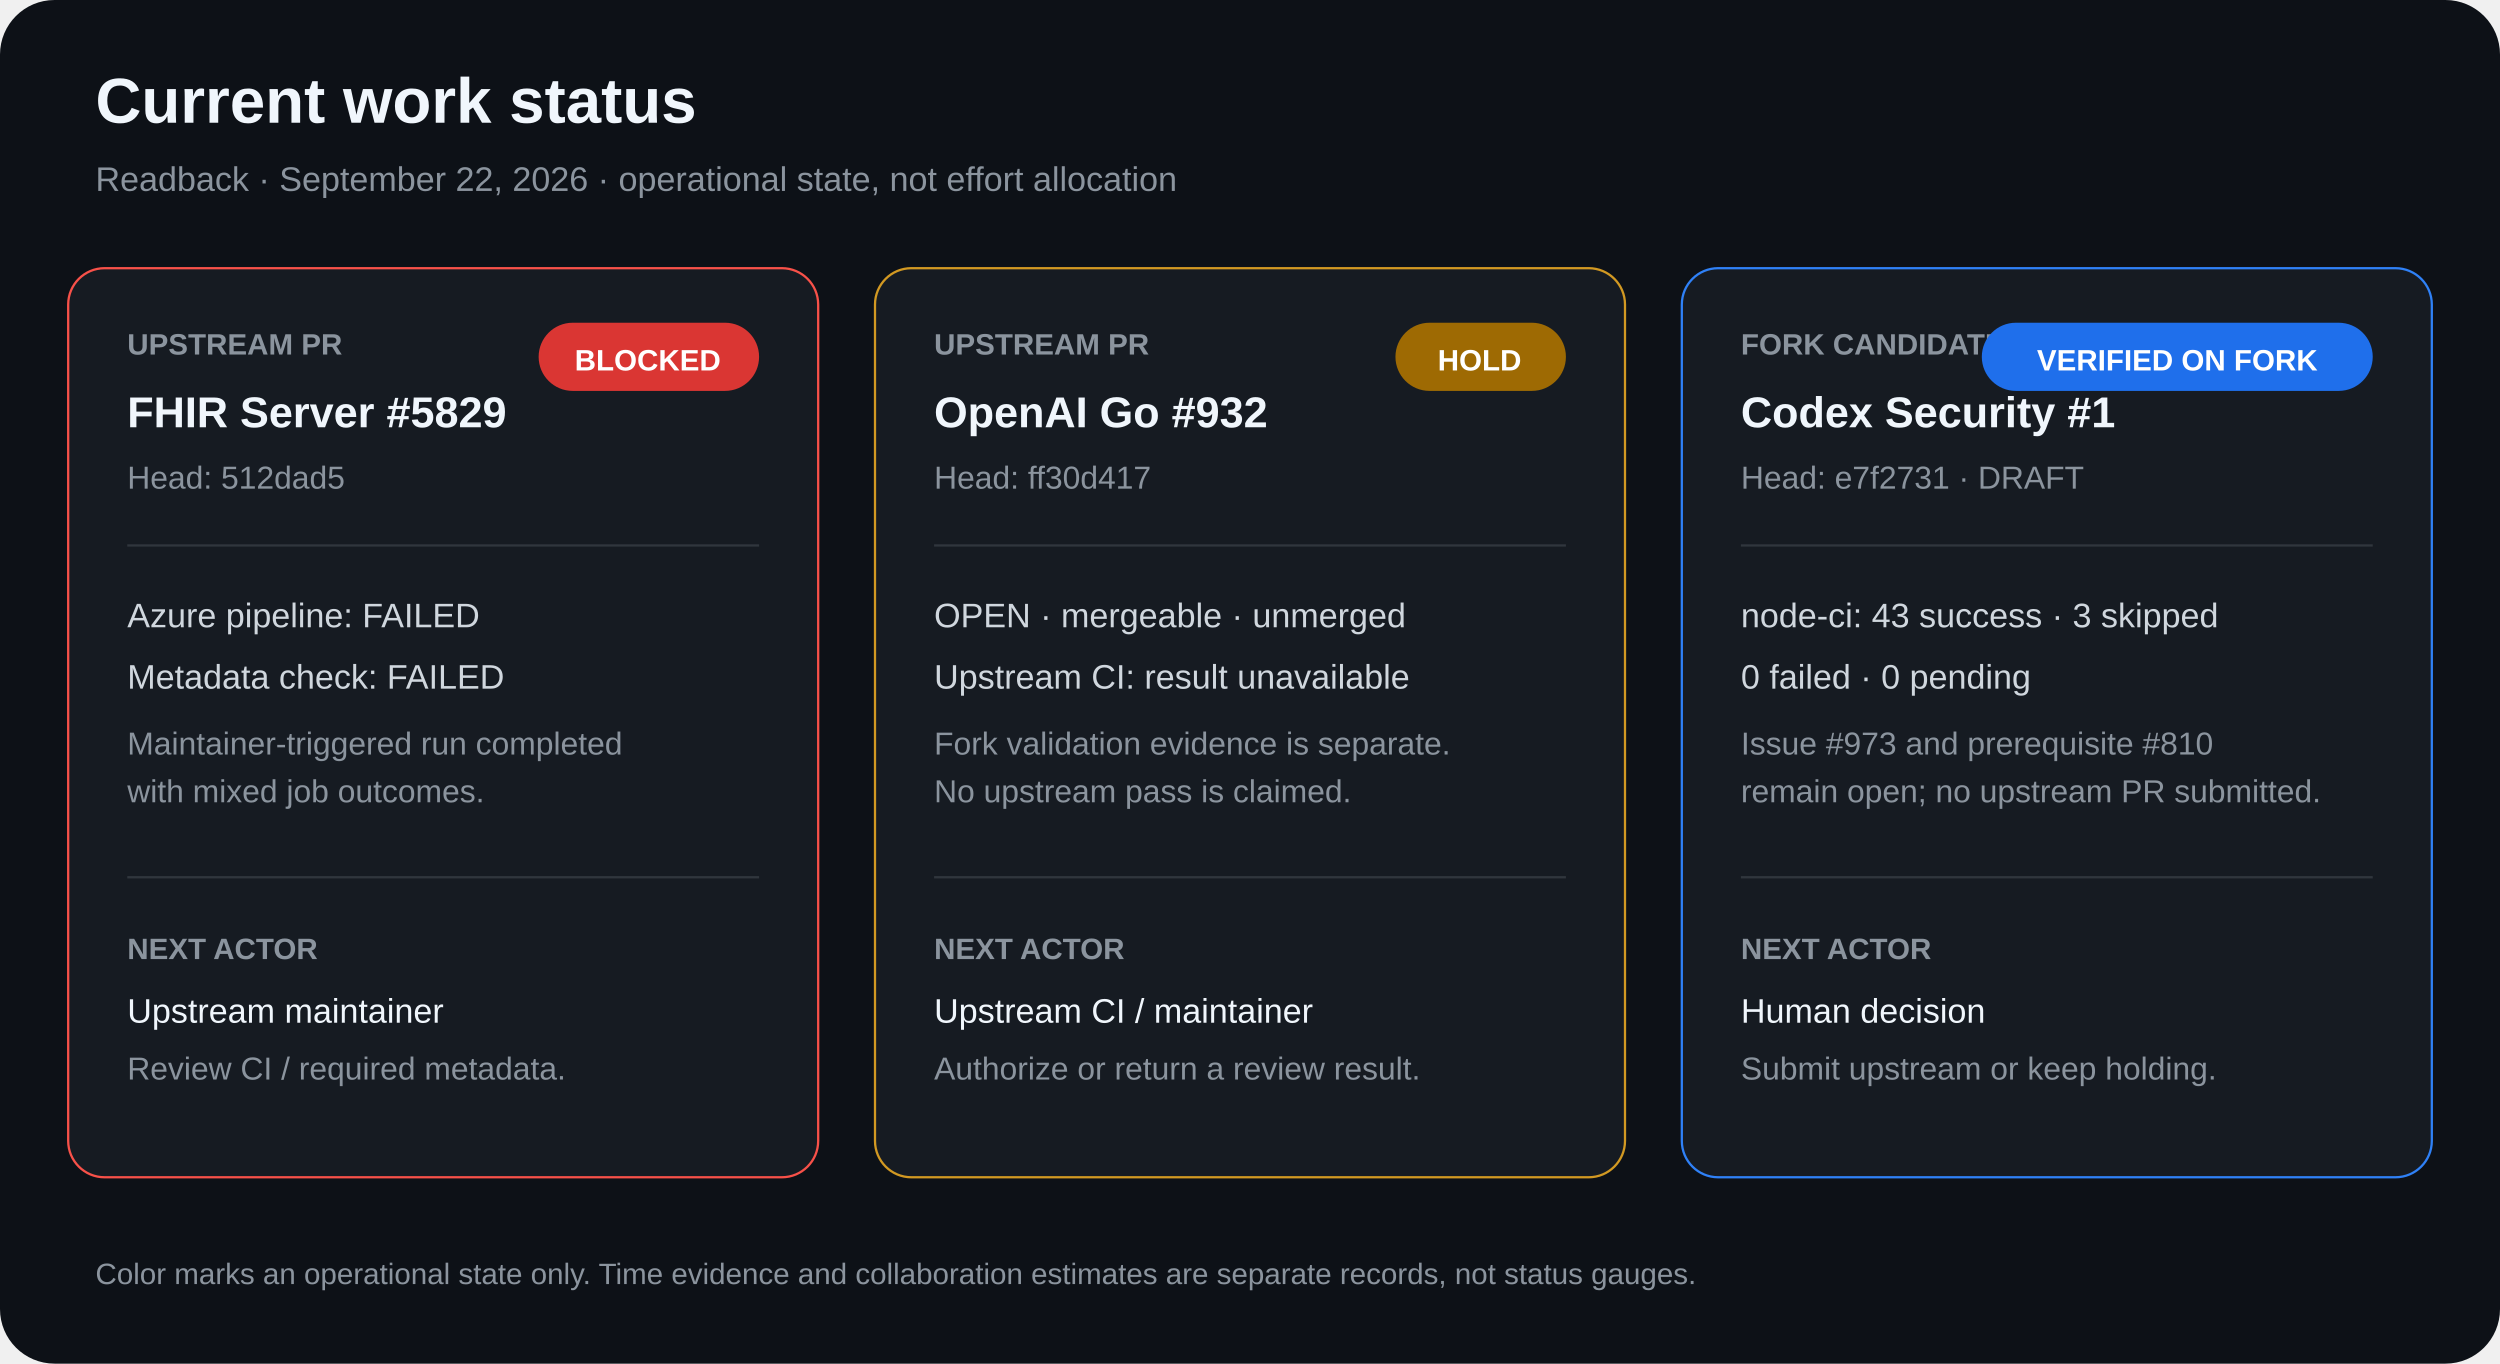
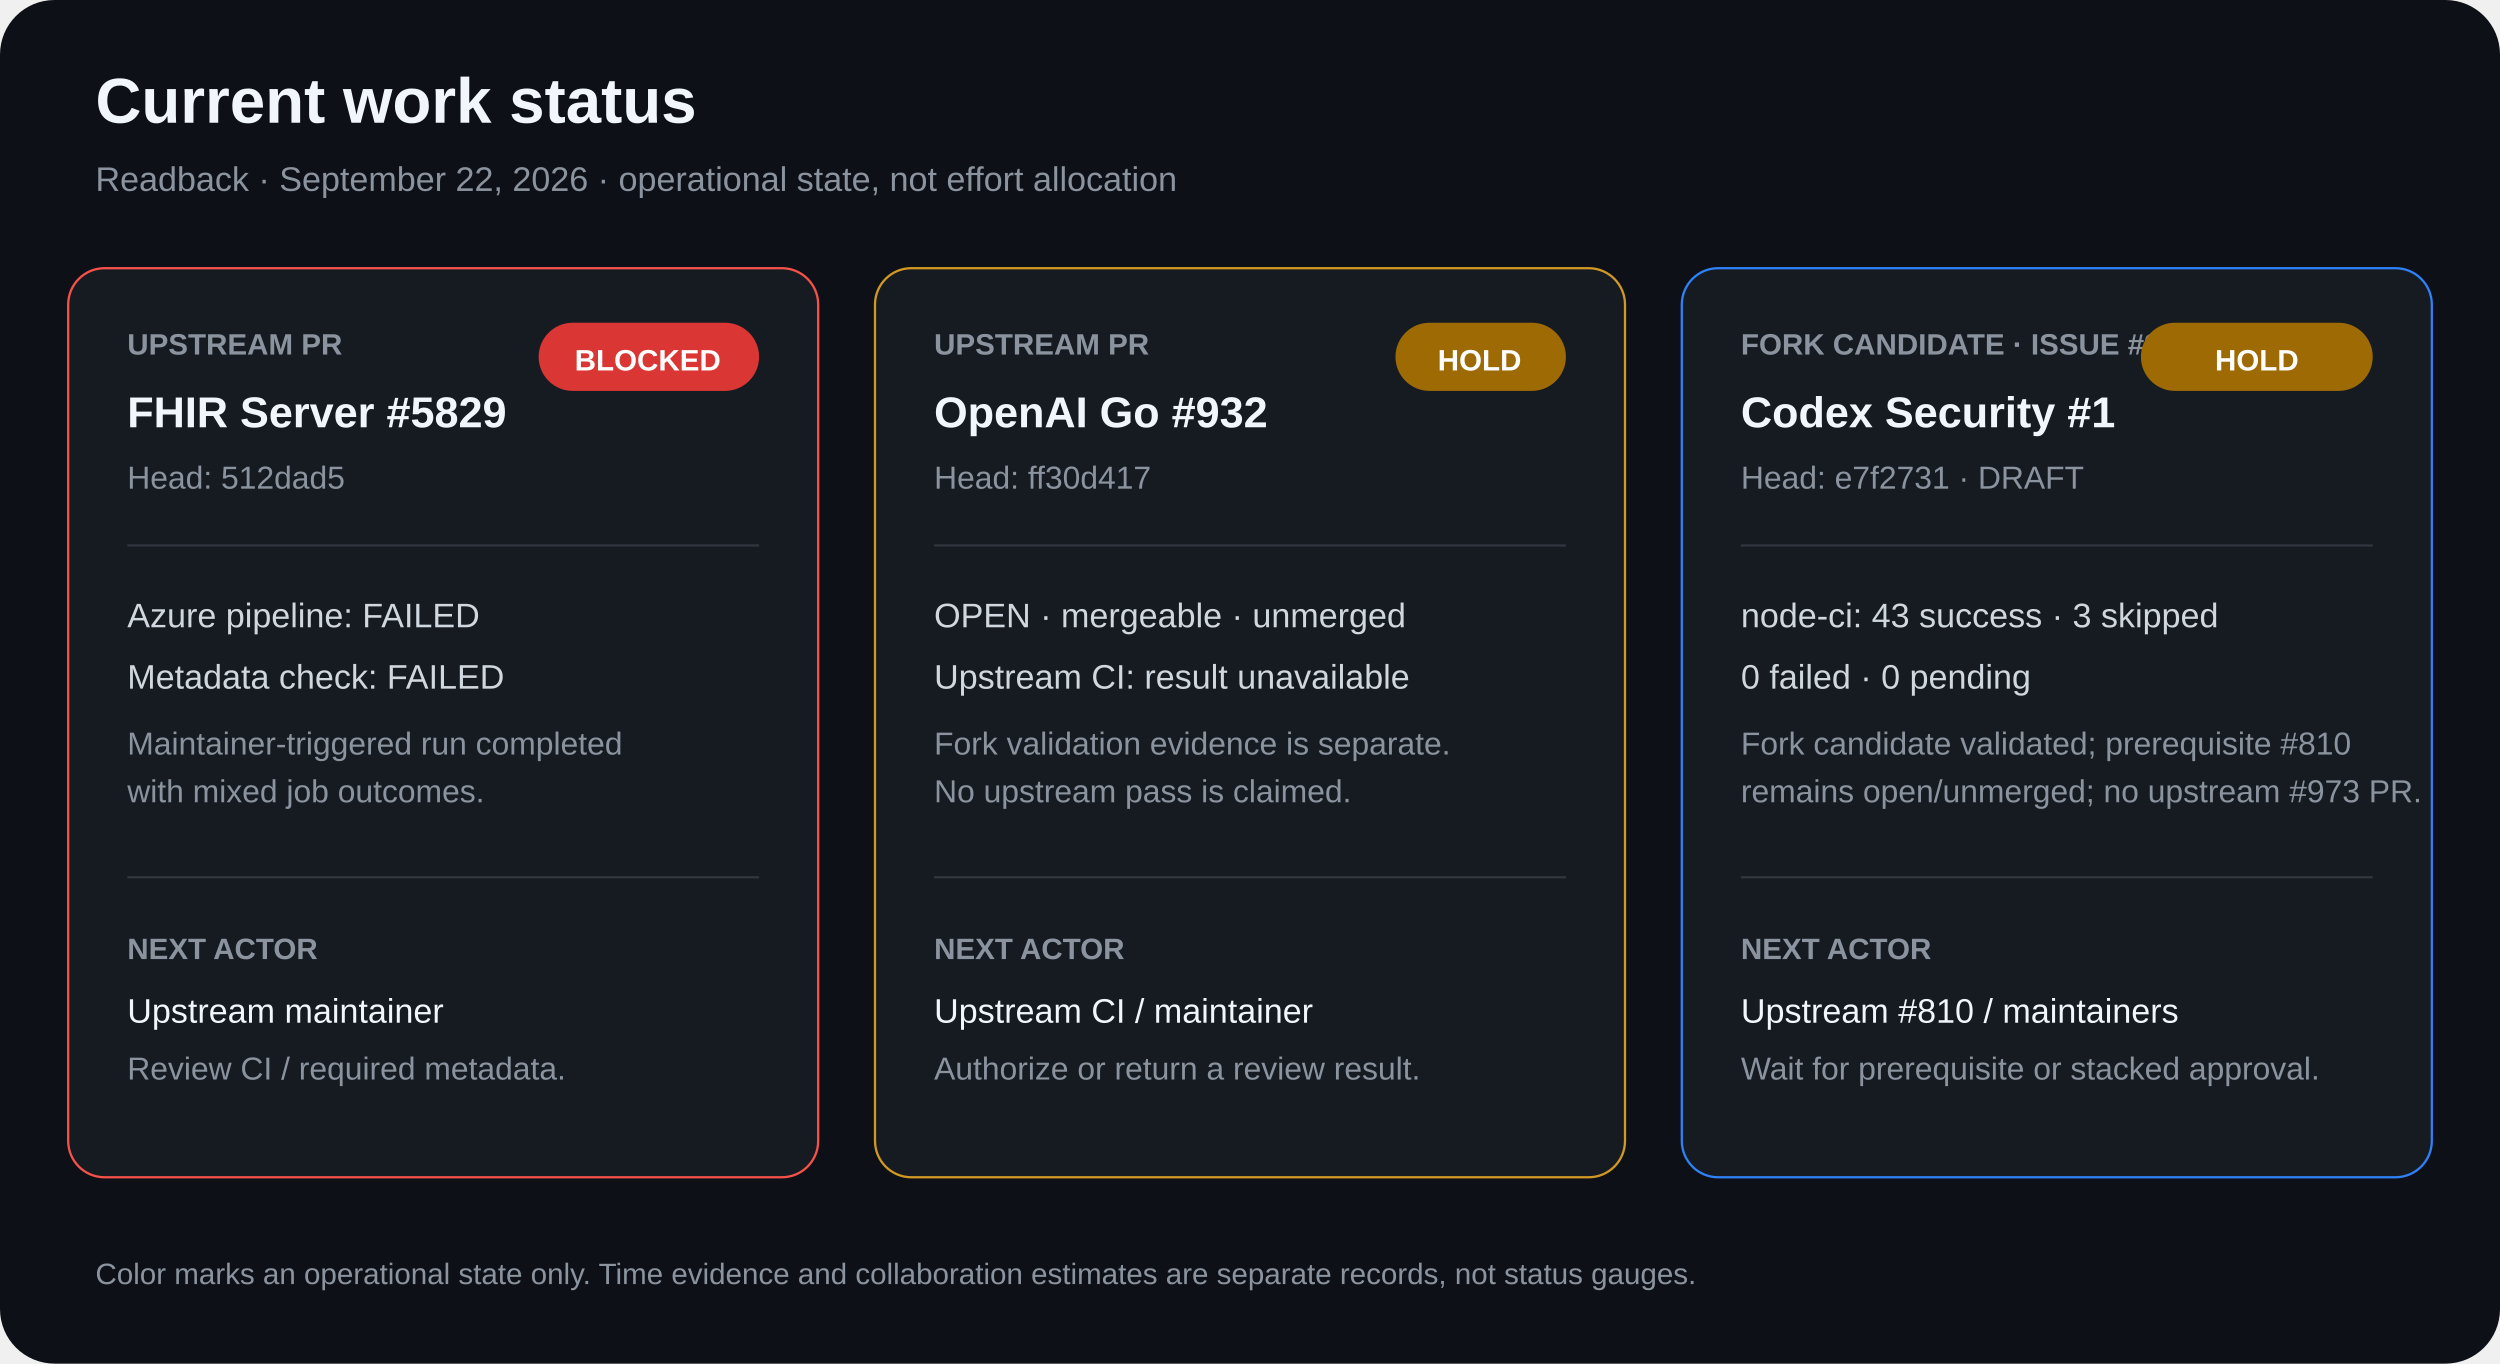
<svg xmlns="http://www.w3.org/2000/svg" width="1100" height="600" viewBox="0 0 1100 600" role="img" aria-labelledby="title desc">
  <rect width="1100" height="600" rx="24" fill="#0d1117" />
  <text x="42" y="54" fill="#f0f6fc" font-family="Segoe UI, Arial, sans-serif" font-size="28" font-weight="700">Current work status</text>
  <text x="42" y="84" fill="#8b949e" font-family="Segoe UI, Arial, sans-serif" font-size="15">Readback · September 22, 2026 · operational state, not effort allocation</text>
  <g transform="translate(30 118)">
    <rect width="330" height="400" rx="16" fill="#161b22" stroke="#f85149" />
    <text x="26" y="38" fill="#8b949e" font-family="Segoe UI, Arial, sans-serif" font-size="13" font-weight="700">UPSTREAM PR</text>
    <text x="26" y="70" fill="#f0f6fc" font-family="Segoe UI, Arial, sans-serif" font-size="19" font-weight="700">FHIR Server #5829</text>
    <text x="26" y="97" fill="#8b949e" font-family="Segoe UI, Arial, sans-serif" font-size="14">Head: 512dad5</text>
    <rect x="207" y="24" width="97" height="30" rx="15" fill="#da3633" />
    <text x="255" y="45" fill="#ffffff" font-family="Segoe UI, Arial, sans-serif" font-size="13" font-weight="700" text-anchor="middle">BLOCKED</text>
    <line x1="26" x2="304" y1="122" y2="122" stroke="#30363d" />
    <text x="26" y="158" fill="#d0d7de" font-family="Segoe UI, Arial, sans-serif" font-size="15">Azure pipeline: FAILED</text>
    <text x="26" y="185" fill="#d0d7de" font-family="Segoe UI, Arial, sans-serif" font-size="15">Metadata check: FAILED</text>
    <text x="26" y="214" fill="#8b949e" font-family="Segoe UI, Arial, sans-serif" font-size="14">Maintainer-triggered run completed</text>
    <text x="26" y="235" fill="#8b949e" font-family="Segoe UI, Arial, sans-serif" font-size="14">with mixed job outcomes.</text>
    <line x1="26" x2="304" y1="268" y2="268" stroke="#30363d" />
    <text x="26" y="304" fill="#8b949e" font-family="Segoe UI, Arial, sans-serif" font-size="13" font-weight="700">NEXT ACTOR</text>
    <text x="26" y="332" fill="#f0f6fc" font-family="Segoe UI, Arial, sans-serif" font-size="15">Upstream maintainer</text>
    <text x="26" y="357" fill="#8b949e" font-family="Segoe UI, Arial, sans-serif" font-size="14">Review CI / required metadata.</text>
  </g>
  <g transform="translate(385 118)">
    <rect width="330" height="400" rx="16" fill="#161b22" stroke="#d29922" />
    <text x="26" y="38" fill="#8b949e" font-family="Segoe UI, Arial, sans-serif" font-size="13" font-weight="700">UPSTREAM PR</text>
    <text x="26" y="70" fill="#f0f6fc" font-family="Segoe UI, Arial, sans-serif" font-size="19" font-weight="700">OpenAI Go #932</text>
    <text x="26" y="97" fill="#8b949e" font-family="Segoe UI, Arial, sans-serif" font-size="14">Head: ff30d417</text>
    <rect x="229" y="24" width="75" height="30" rx="15" fill="#9e6a03" />
    <text x="266" y="45" fill="#ffffff" font-family="Segoe UI, Arial, sans-serif" font-size="13" font-weight="700" text-anchor="middle">HOLD</text>
    <line x1="26" x2="304" y1="122" y2="122" stroke="#30363d" />
    <text x="26" y="158" fill="#d0d7de" font-family="Segoe UI, Arial, sans-serif" font-size="15">OPEN · mergeable · unmerged</text>
    <text x="26" y="185" fill="#d0d7de" font-family="Segoe UI, Arial, sans-serif" font-size="15">Upstream CI: result unavailable</text>
    <text x="26" y="214" fill="#8b949e" font-family="Segoe UI, Arial, sans-serif" font-size="14">Fork validation evidence is separate.</text>
    <text x="26" y="235" fill="#8b949e" font-family="Segoe UI, Arial, sans-serif" font-size="14">No upstream pass is claimed.</text>
    <line x1="26" x2="304" y1="268" y2="268" stroke="#30363d" />
    <text x="26" y="304" fill="#8b949e" font-family="Segoe UI, Arial, sans-serif" font-size="13" font-weight="700">NEXT ACTOR</text>
    <text x="26" y="332" fill="#f0f6fc" font-family="Segoe UI, Arial, sans-serif" font-size="15">Upstream CI / maintainer</text>
    <text x="26" y="357" fill="#8b949e" font-family="Segoe UI, Arial, sans-serif" font-size="14">Authorize or return a review result.</text>
  </g>
  <g transform="translate(740 118)">
    <rect width="330" height="400" rx="16" fill="#161b22" stroke="#2f81f7" />
    <text x="26" y="38" fill="#8b949e" font-family="Segoe UI, Arial, sans-serif" font-size="13" font-weight="700">FORK CANDIDATE · ISSUE #973</text>
    <text x="26" y="70" fill="#f0f6fc" font-family="Segoe UI, Arial, sans-serif" font-size="19" font-weight="700">Codex Security #1</text>
    <text x="26" y="97" fill="#8b949e" font-family="Segoe UI, Arial, sans-serif" font-size="14">Head: e7f2731 · DRAFT</text>
-     <rect x="132" y="24" width="172" height="30" rx="15" fill="#1f6feb" />
-     <text x="218" y="45" fill="#ffffff" font-family="Segoe UI, Arial, sans-serif" font-size="13" font-weight="700" text-anchor="middle">VERIFIED ON FORK</text>
+     <rect x="202" y="24" width="102" height="30" rx="15" fill="#9e6a03" />
+     <text x="253" y="45" fill="#ffffff" font-family="Segoe UI, Arial, sans-serif" font-size="13" font-weight="700" text-anchor="middle">HOLD</text>
    <line x1="26" x2="304" y1="122" y2="122" stroke="#30363d" />
    <text x="26" y="158" fill="#d0d7de" font-family="Segoe UI, Arial, sans-serif" font-size="15">node-ci: 43 success · 3 skipped</text>
    <text x="26" y="185" fill="#d0d7de" font-family="Segoe UI, Arial, sans-serif" font-size="15">0 failed · 0 pending</text>
-     <text x="26" y="214" fill="#8b949e" font-family="Segoe UI, Arial, sans-serif" font-size="14">Issue #973 and prerequisite #810</text>
-     <text x="26" y="235" fill="#8b949e" font-family="Segoe UI, Arial, sans-serif" font-size="14">remain open; no upstream PR submitted.</text>
+     <text x="26" y="214" fill="#8b949e" font-family="Segoe UI, Arial, sans-serif" font-size="14">Fork candidate validated; prerequisite #810</text>
+     <text x="26" y="235" fill="#8b949e" font-family="Segoe UI, Arial, sans-serif" font-size="14">remains open/unmerged; no upstream #973 PR.</text>
    <line x1="26" x2="304" y1="268" y2="268" stroke="#30363d" />
    <text x="26" y="304" fill="#8b949e" font-family="Segoe UI, Arial, sans-serif" font-size="13" font-weight="700">NEXT ACTOR</text>
-     <text x="26" y="332" fill="#f0f6fc" font-family="Segoe UI, Arial, sans-serif" font-size="15">Human decision</text>
-     <text x="26" y="357" fill="#8b949e" font-family="Segoe UI, Arial, sans-serif" font-size="14">Submit upstream or keep holding.</text>
+     <text x="26" y="332" fill="#f0f6fc" font-family="Segoe UI, Arial, sans-serif" font-size="15">Upstream #810 / maintainers</text>
+     <text x="26" y="357" fill="#8b949e" font-family="Segoe UI, Arial, sans-serif" font-size="14">Wait for prerequisite or stacked approval.</text>
  </g>
  <text x="42" y="565" fill="#8b949e" font-family="Segoe UI, Arial, sans-serif" font-size="13">Color marks an operational state only. Time evidence and collaboration estimates are separate records, not status gauges.</text>
</svg>
